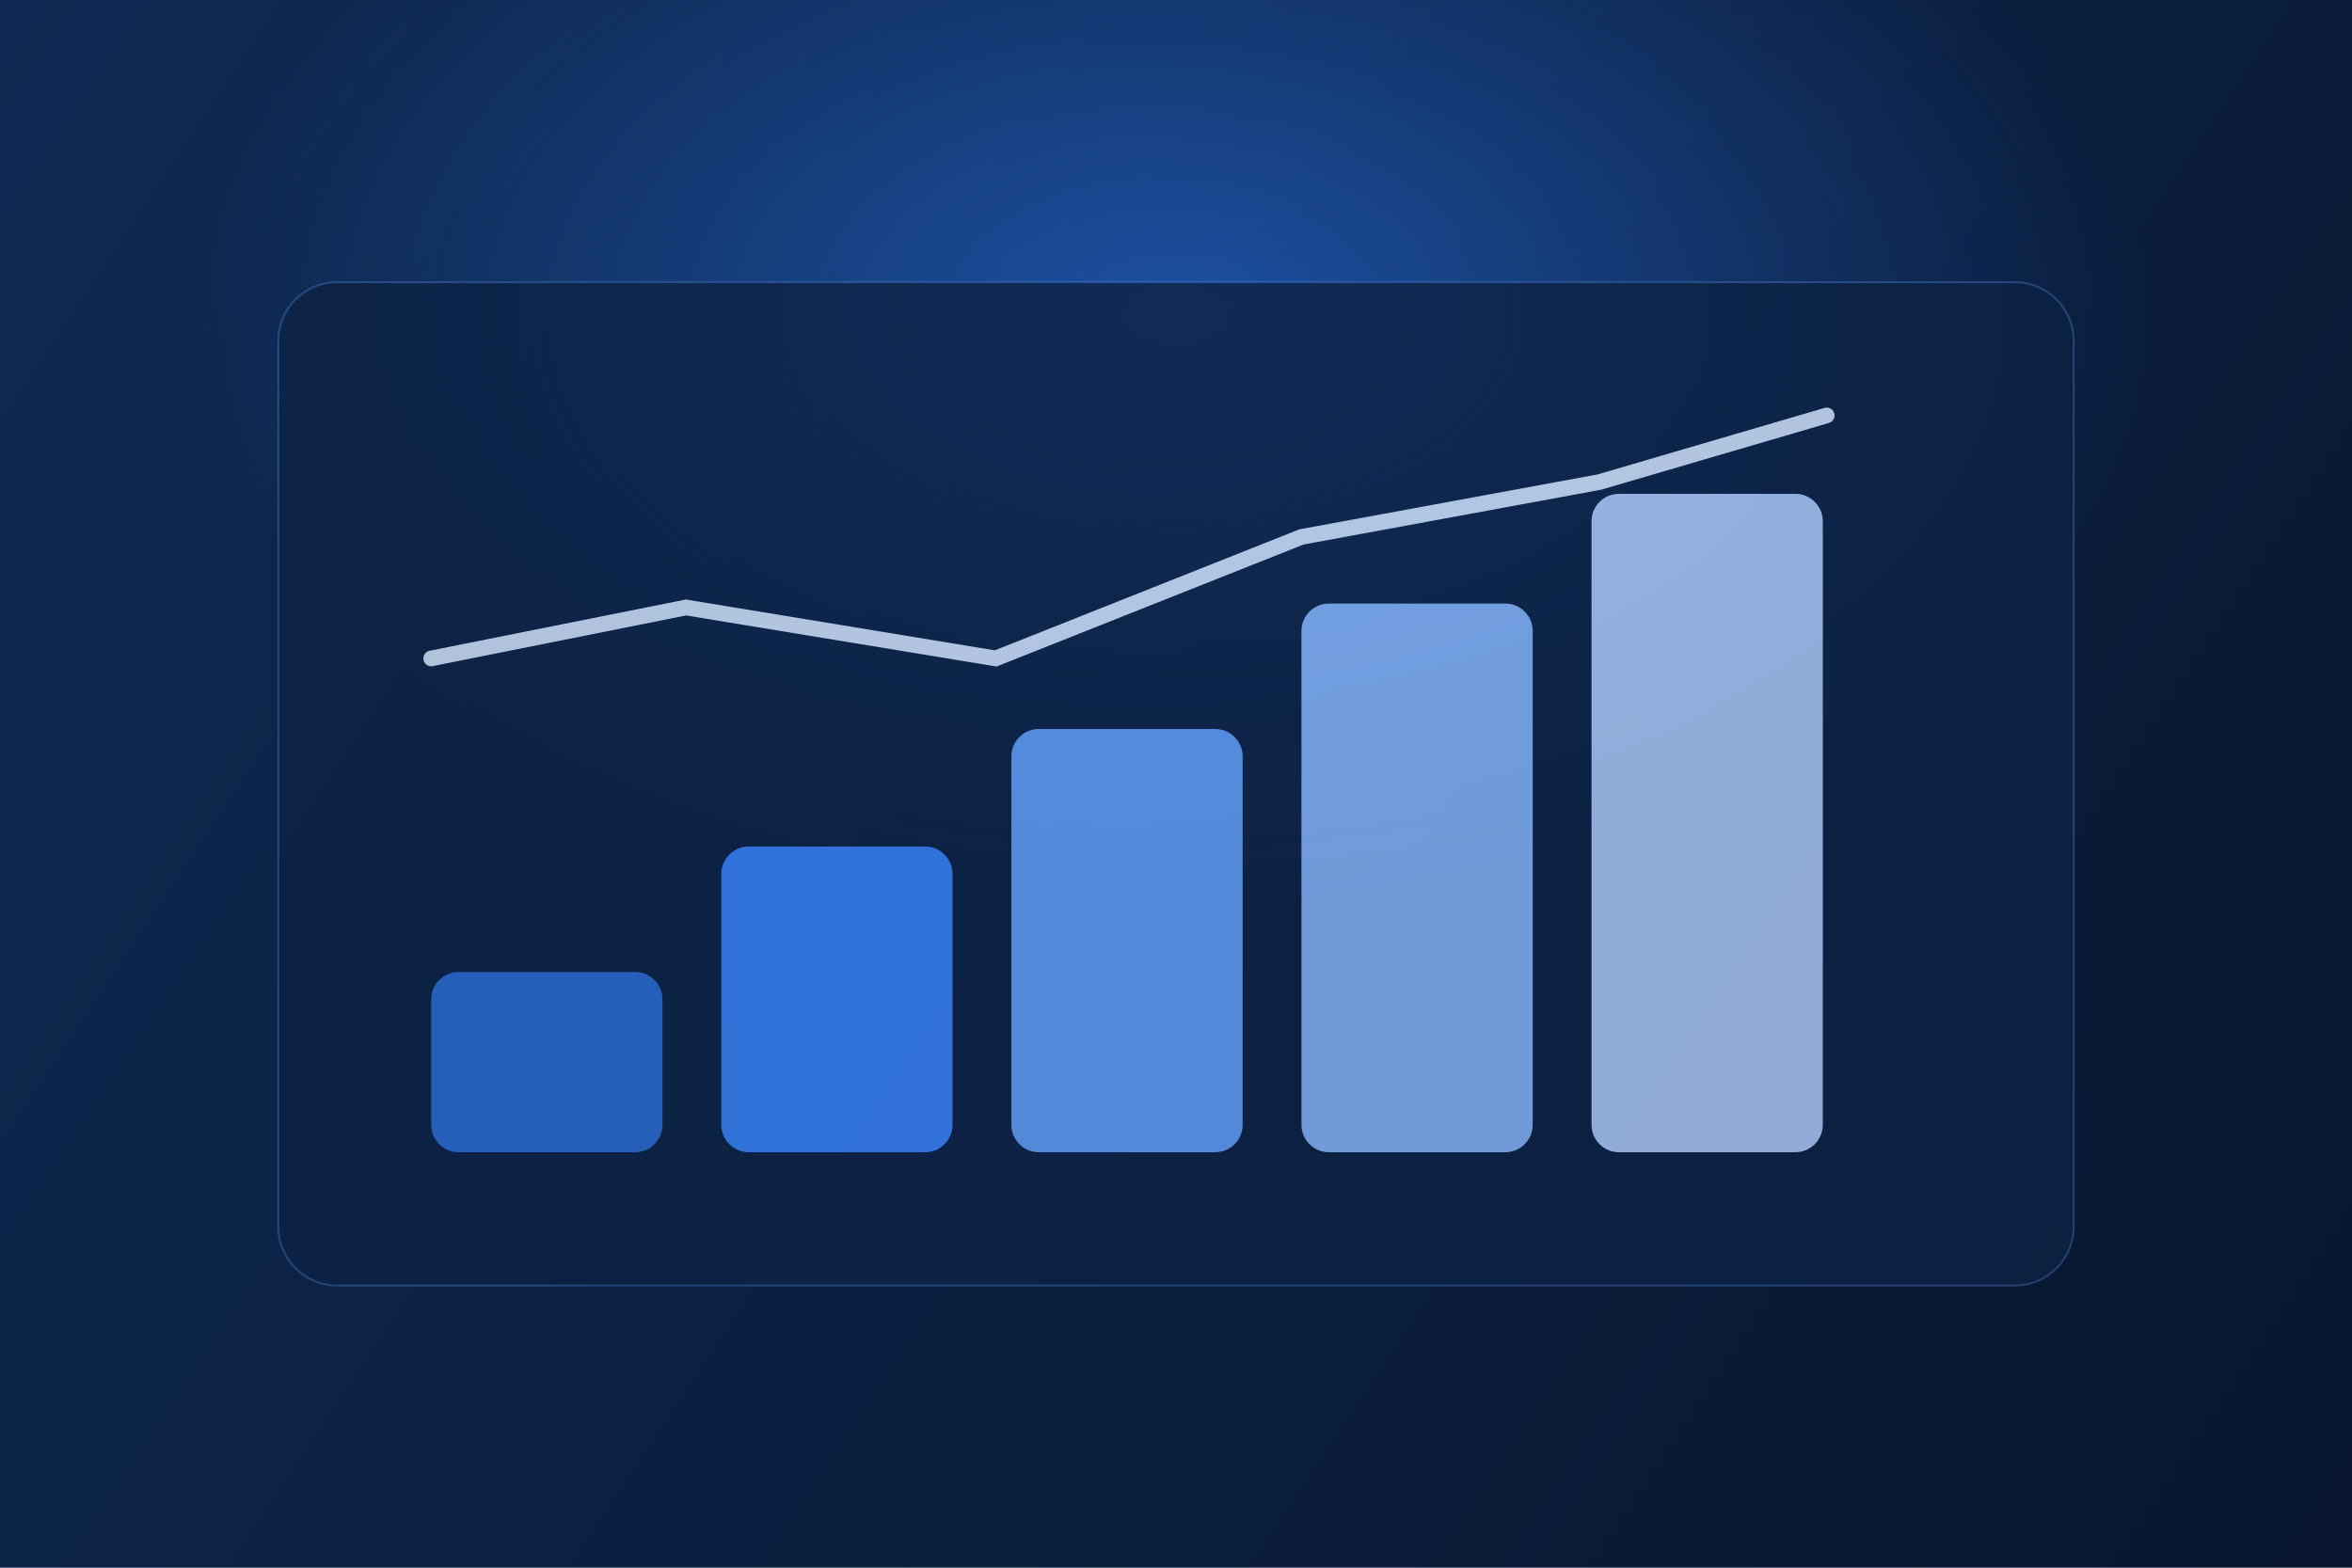
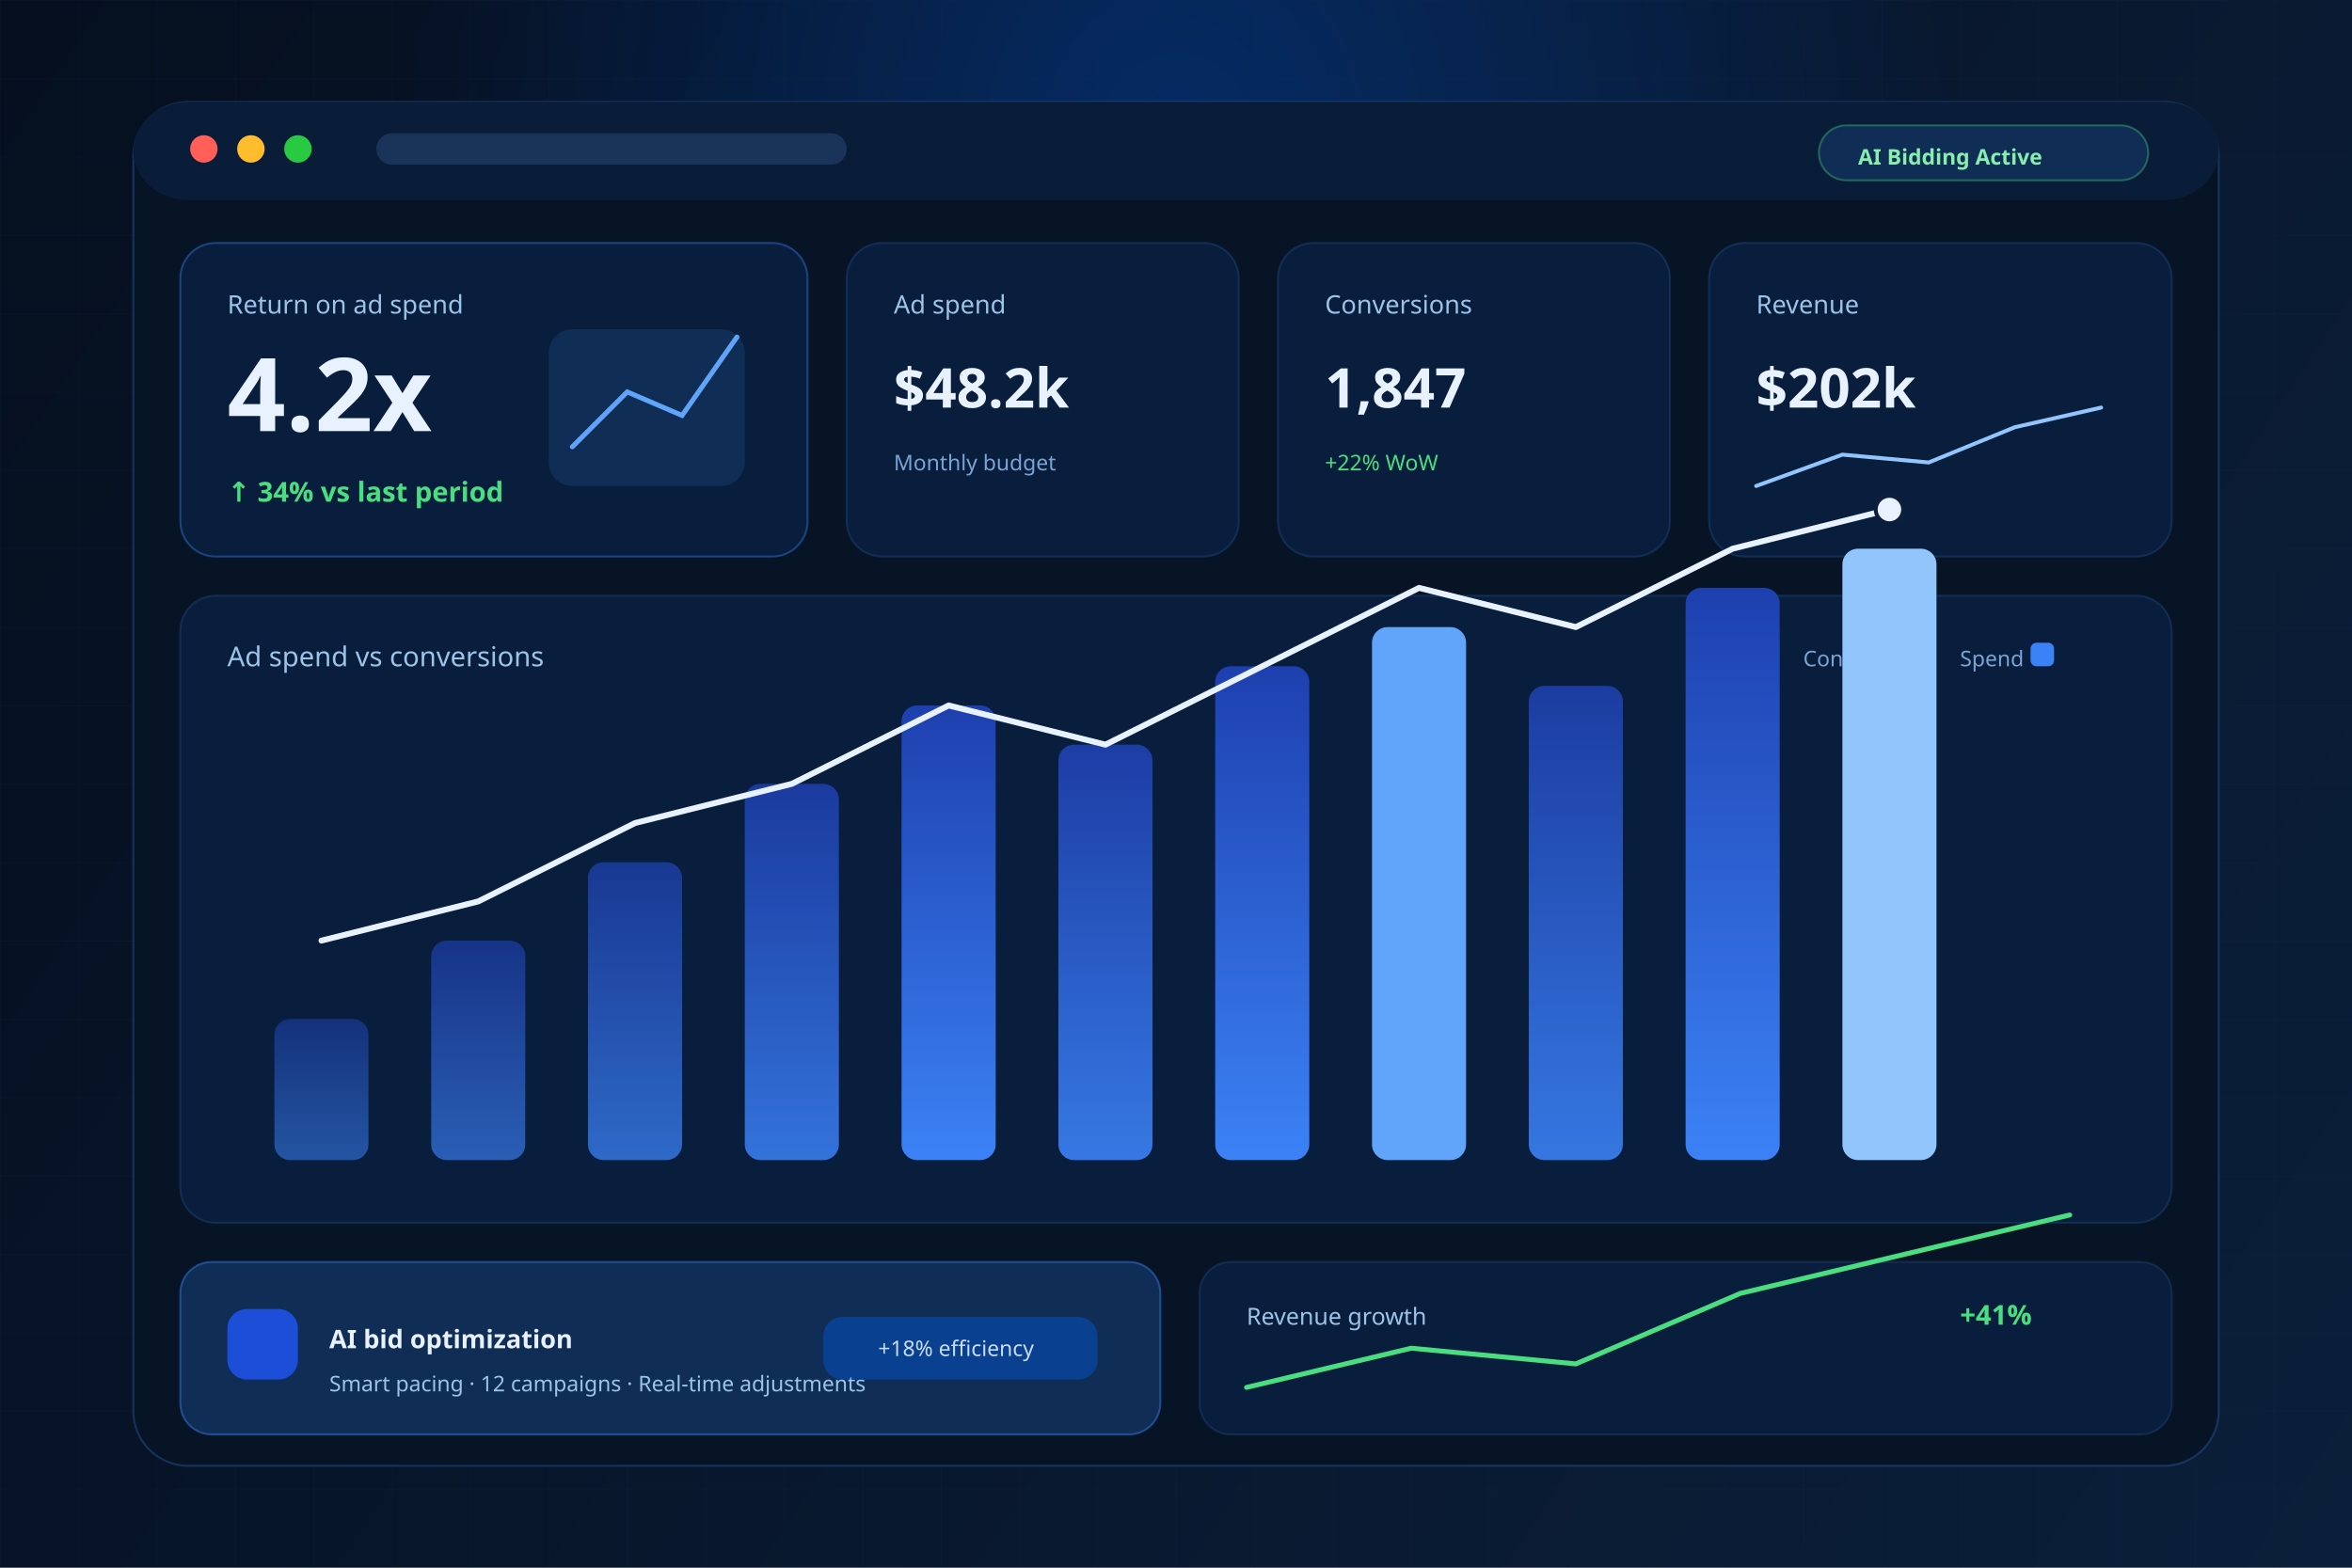
<svg xmlns="http://www.w3.org/2000/svg" width="1200" height="800" viewBox="0 0 1200 800" fill="none">
  <defs>
-     <linearGradient id="bg" x1="0" y1="0" x2="1200" y2="800" gradientUnits="userSpaceOnUse">
-       <stop stop-color="#0E2A52" />
-       <stop offset="1" stop-color="#08162F" />
+     <linearGradient id="ppc-bg" x1="0" y1="0" x2="1200" y2="800" gradientUnits="userSpaceOnUse">
+       <stop stop-color="#050F1F" />
+       <stop offset="1" stop-color="#0B1F3A" />
    </linearGradient>
-     <radialGradient id="glow" cx="0" cy="0" r="1" gradientUnits="userSpaceOnUse" gradientTransform="translate(600 160) rotate(90) scale(300 500)">
-       <stop stop-color="#2E7EFF" stop-opacity="0.5" />
-       <stop offset="1" stop-color="#2E7EFF" stop-opacity="0" />
+     <radialGradient id="ppc-glow" cx="0" cy="0" r="1" gradientUnits="userSpaceOnUse" gradientTransform="translate(600 80) rotate(90) scale(500 400)">
+       <stop stop-color="#0066FF" stop-opacity="0.28" />
+       <stop offset="1" stop-color="#0066FF" stop-opacity="0" />
    </radialGradient>
+     <linearGradient id="ppc-rev" x1="0" y1="1" x2="0" y2="0">
+       <stop stop-color="#0066FF" stop-opacity="0.15" />
+       <stop offset="0%" stop-color="#60A5FA" stop-opacity="0.5" />
+     </linearGradient>
+     <linearGradient id="ppc-spend" x1="0" y1="0" x2="0" y2="1">
+       <stop stop-color="#1E40AF" />
+       <stop offset="1" stop-color="#3B82F6" />
+     </linearGradient>
+     <pattern id="ppc-grid" width="40" height="40" patternUnits="userSpaceOnUse">
+       <path d="M40 0H0V40" stroke="#152A4A" stroke-width="0.5" fill="none" />
+     </pattern>
  </defs>
-   <rect width="1200" height="800" fill="url(#bg)" />
-   <rect width="1200" height="800" fill="url(#glow)" />
-   <g opacity="0.8">
-     <rect x="142" y="144" width="916" height="512" rx="30" fill="#0C2244" stroke="#669FFF" stroke-opacity="0.34" />
-     <rect x="220" y="496" width="118" height="92" rx="14" fill="#2C6ED6" />
-     <rect x="368" y="432" width="118" height="156" rx="14" fill="#3B86FF" />
-     <rect x="516" y="372" width="118" height="216" rx="14" fill="#66A2FF" />
-     <rect x="664" y="308" width="118" height="280" rx="14" fill="#8AB9FF" />
-     <rect x="812" y="252" width="118" height="336" rx="14" fill="#B1D0FF" />
-     <path d="M220 336L350 310L508 336L664 274L816 246L932 212" stroke="#D9E9FF" stroke-width="8" stroke-linecap="round" />
-   </g>
+   <rect width="1200" height="800" fill="url(#ppc-bg)" />
+   <rect width="1200" height="800" fill="url(#ppc-glow)" />
+   <rect width="1200" height="800" fill="url(#ppc-grid)" opacity="0.25" />
+   <rect x="68" y="52" width="1064" height="696" rx="28" fill="#071426" stroke="#2B5A9E" stroke-opacity="0.44" />
+   <rect x="68" y="52" width="1064" height="50" rx="28" fill="#0A1D38" />
+   <circle cx="104" cy="76" r="7" fill="#FF5F57" />
+   <circle cx="128" cy="76" r="7" fill="#FFBD2E" />
+   <circle cx="152" cy="76" r="7" fill="#28CA42" />
+   <rect x="192" y="68" width="240" height="16" rx="8" fill="#1A3358" />
+   <rect x="928" y="64" width="168" height="28" rx="14" fill="#0F2D55" stroke="#4ADE80" stroke-opacity="0.35" />
+   <text x="948" y="84" fill="#86EFAC" font-family="system-ui,sans-serif" font-size="11" font-weight="600">AI Bidding Active</text>
+   <rect x="92" y="124" width="320" height="160" rx="18" fill="#081E3C" stroke="#3B82F6" stroke-opacity="0.4" />
+   <text x="116" y="160" fill="#9CC3E8" font-family="system-ui,sans-serif" font-size="13" font-weight="500">Return on ad spend</text>
+   <text x="116" y="220" fill="#E8F2FF" font-family="system-ui,sans-serif" font-size="52" font-weight="700">4.2x</text>
+   <text x="116" y="256" fill="#4ADE80" font-family="system-ui,sans-serif" font-size="14" font-weight="600">↑ 34% vs last period</text>
+   <rect x="280" y="168" width="100" height="80" rx="12" fill="#0F2D55" />
+   <path d="M292 228 L320 200 L348 212 L376 172" stroke="#60A5FA" stroke-width="2.5" stroke-linecap="round" />
+   <rect x="432" y="124" width="200" height="160" rx="18" fill="#081E3C" stroke="#2B5A9E" stroke-opacity="0.32" />
+   <text x="456" y="160" fill="#9CC3E8" font-family="system-ui,sans-serif" font-size="13">Ad spend</text>
+   <text x="456" y="208" fill="#E8F2FF" font-family="system-ui,sans-serif" font-size="28" font-weight="600">$48.2k</text>
+   <text x="456" y="240" fill="#7BA4D4" font-family="system-ui,sans-serif" font-size="11">Monthly budget</text>
+   <rect x="652" y="124" width="200" height="160" rx="18" fill="#081E3C" stroke="#2B5A9E" stroke-opacity="0.32" />
+   <text x="676" y="160" fill="#9CC3E8" font-family="system-ui,sans-serif" font-size="13">Conversions</text>
+   <text x="676" y="208" fill="#E8F2FF" font-family="system-ui,sans-serif" font-size="28" font-weight="600">1,847</text>
+   <text x="676" y="240" fill="#4ADE80" font-family="system-ui,sans-serif" font-size="11">+22% WoW</text>
+   <rect x="872" y="124" width="236" height="160" rx="18" fill="#081E3C" stroke="#2B5A9E" stroke-opacity="0.32" />
+   <text x="896" y="160" fill="#9CC3E8" font-family="system-ui,sans-serif" font-size="13">Revenue</text>
+   <text x="896" y="208" fill="#E8F2FF" font-family="system-ui,sans-serif" font-size="28" font-weight="600">$202k</text>
+   <path d="M896 248 L940 232 L984 236 L1028 218 L1072 208" stroke="#93C5FD" stroke-width="2" stroke-linecap="round" />
+   <rect x="92" y="304" width="1016" height="320" rx="18" fill="#081E3C" stroke="#2B5A9E" stroke-opacity="0.3" />
+   <text x="116" y="340" fill="#9CC3E8" font-family="system-ui,sans-serif" font-size="14" font-weight="500">Ad spend vs conversions</text>
+   <text x="1000" y="340" fill="#7BA4D4" font-family="system-ui,sans-serif" font-size="11">Spend</text>
+   <rect x="1036" y="328" width="12" height="12" rx="3" fill="#3B82F6" />
+   <text x="920" y="340" fill="#7BA4D4" font-family="system-ui,sans-serif" font-size="11">Conversions</text>
+   <rect x="956" y="328" width="12" height="12" rx="3" fill="#93C5FD" />
+   <rect x="140" y="520" width="48" height="72" rx="8" fill="url(#ppc-spend)" opacity="0.55" />
+   <rect x="220" y="480" width="48" height="112" rx="8" fill="url(#ppc-spend)" opacity="0.65" />
+   <rect x="300" y="440" width="48" height="152" rx="8" fill="url(#ppc-spend)" opacity="0.75" />
+   <rect x="380" y="400" width="48" height="192" rx="8" fill="url(#ppc-spend)" opacity="0.85" />
+   <rect x="460" y="360" width="48" height="232" rx="8" fill="url(#ppc-spend)" />
+   <rect x="540" y="380" width="48" height="212" rx="8" fill="url(#ppc-spend)" opacity="0.9" />
+   <rect x="620" y="340" width="48" height="252" rx="8" fill="url(#ppc-spend)" />
+   <rect x="700" y="320" width="48" height="272" rx="8" fill="#60A5FA" />
+   <rect x="780" y="350" width="48" height="242" rx="8" fill="url(#ppc-spend)" opacity="0.88" />
+   <rect x="860" y="300" width="48" height="292" rx="8" fill="url(#ppc-spend)" />
+   <rect x="940" y="280" width="48" height="312" rx="8" fill="#93C5FD" />
+   <path d="M164 480 L244 460 L324 420 L404 400 L484 360 L564 380 L644 340 L724 300 L804 320 L884 280 L964 260" stroke="#E8F2FF" stroke-width="3" stroke-linecap="round" stroke-linejoin="round" />
+   <circle cx="964" cy="260" r="7" fill="#E8F2FF" stroke="#0B1F3A" stroke-width="2" />
+   <rect x="92" y="644" width="500" height="88" rx="16" fill="#0F2D55" stroke="#3B82F6" stroke-opacity="0.45" />
+   <rect x="116" y="668" width="36" height="36" rx="10" fill="#1D4ED8" />
+   <text x="168" y="688" fill="#E8F2FF" font-family="system-ui,sans-serif" font-size="13" font-weight="600">AI bid optimization</text>
+   <text x="168" y="710" fill="#9CC3E8" font-family="system-ui,sans-serif" font-size="11">Smart pacing · 12 campaigns · Real-time adjustments</text>
+   <rect x="420" y="672" width="140" height="32" rx="10" fill="#0066FF" fill-opacity="0.35" />
+   <text x="448" y="692" fill="#C8DCF5" font-family="system-ui,sans-serif" font-size="11">+18% efficiency</text>
+   <rect x="612" y="644" width="496" height="88" rx="16" fill="#081E3C" stroke="#2B5A9E" stroke-opacity="0.28" />
+   <text x="636" y="676" fill="#9CC3E8" font-family="system-ui,sans-serif" font-size="12">Revenue growth</text>
+   <path d="M636 708 L720 688 L804 696 L888 660 L972 640 L1056 620" stroke="#4ADE80" stroke-width="2.5" stroke-linecap="round" />
+   <text x="1000" y="676" fill="#4ADE80" font-family="system-ui,sans-serif" font-size="14" font-weight="600">+41%</text>
</svg>
